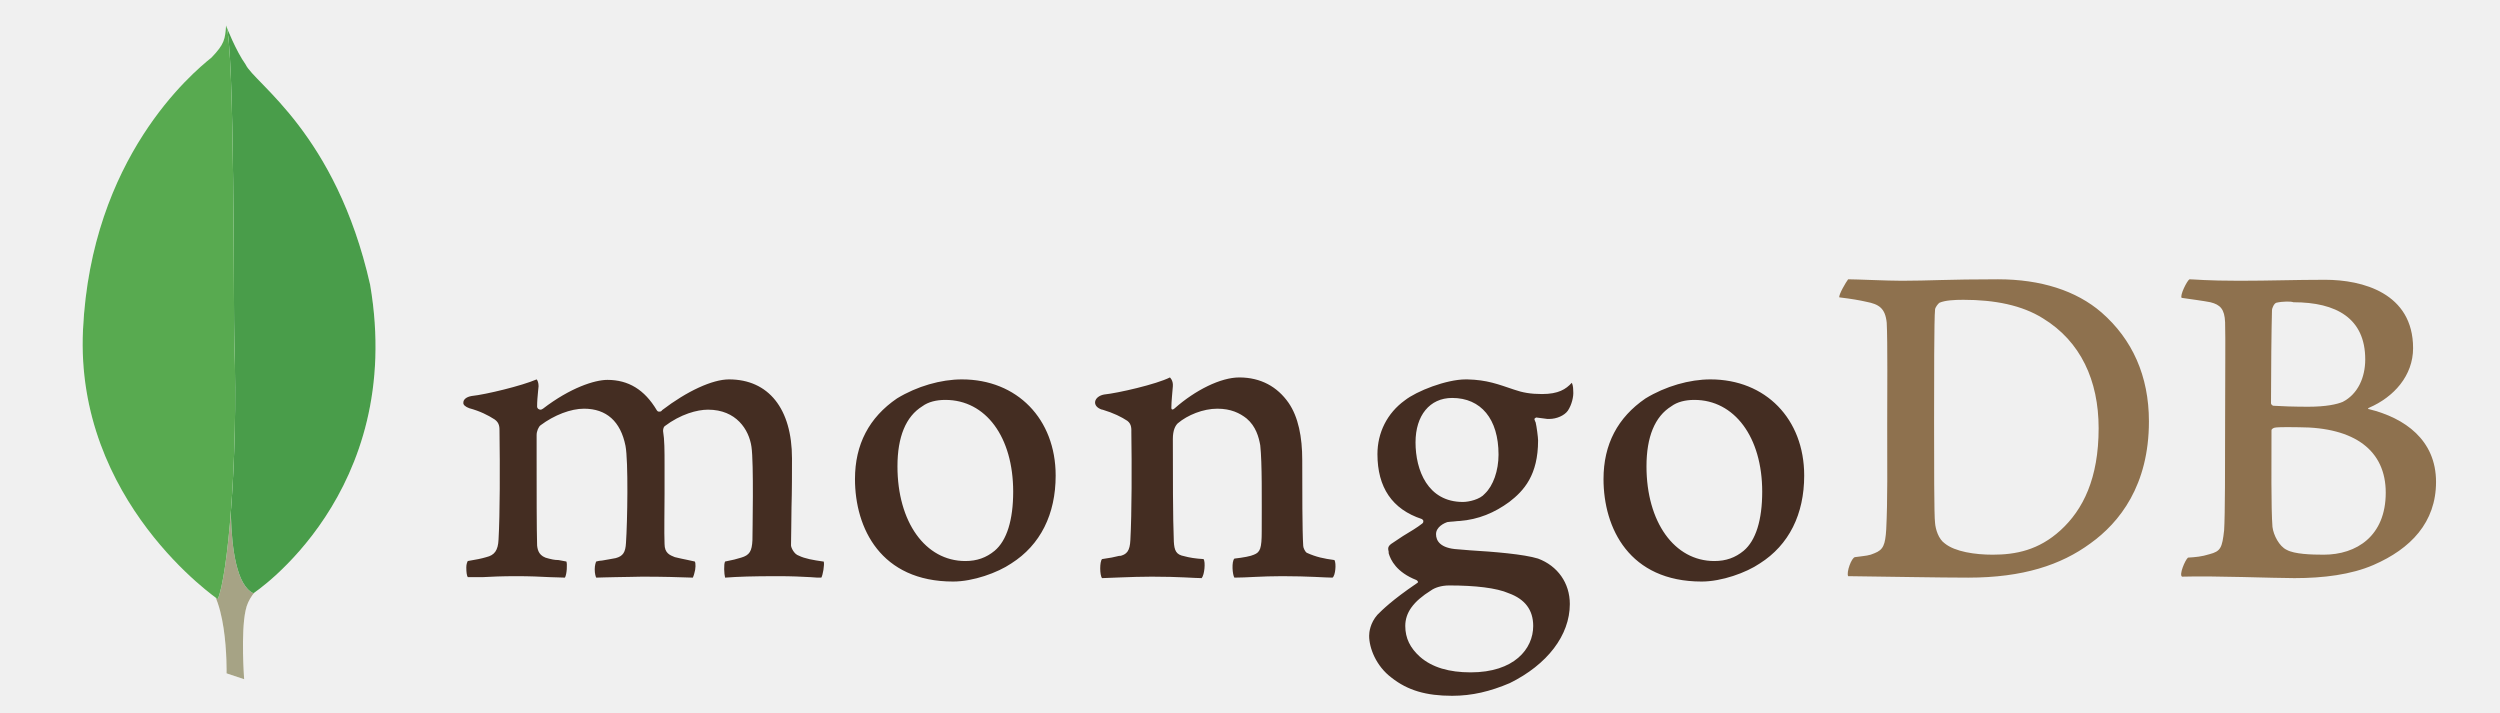
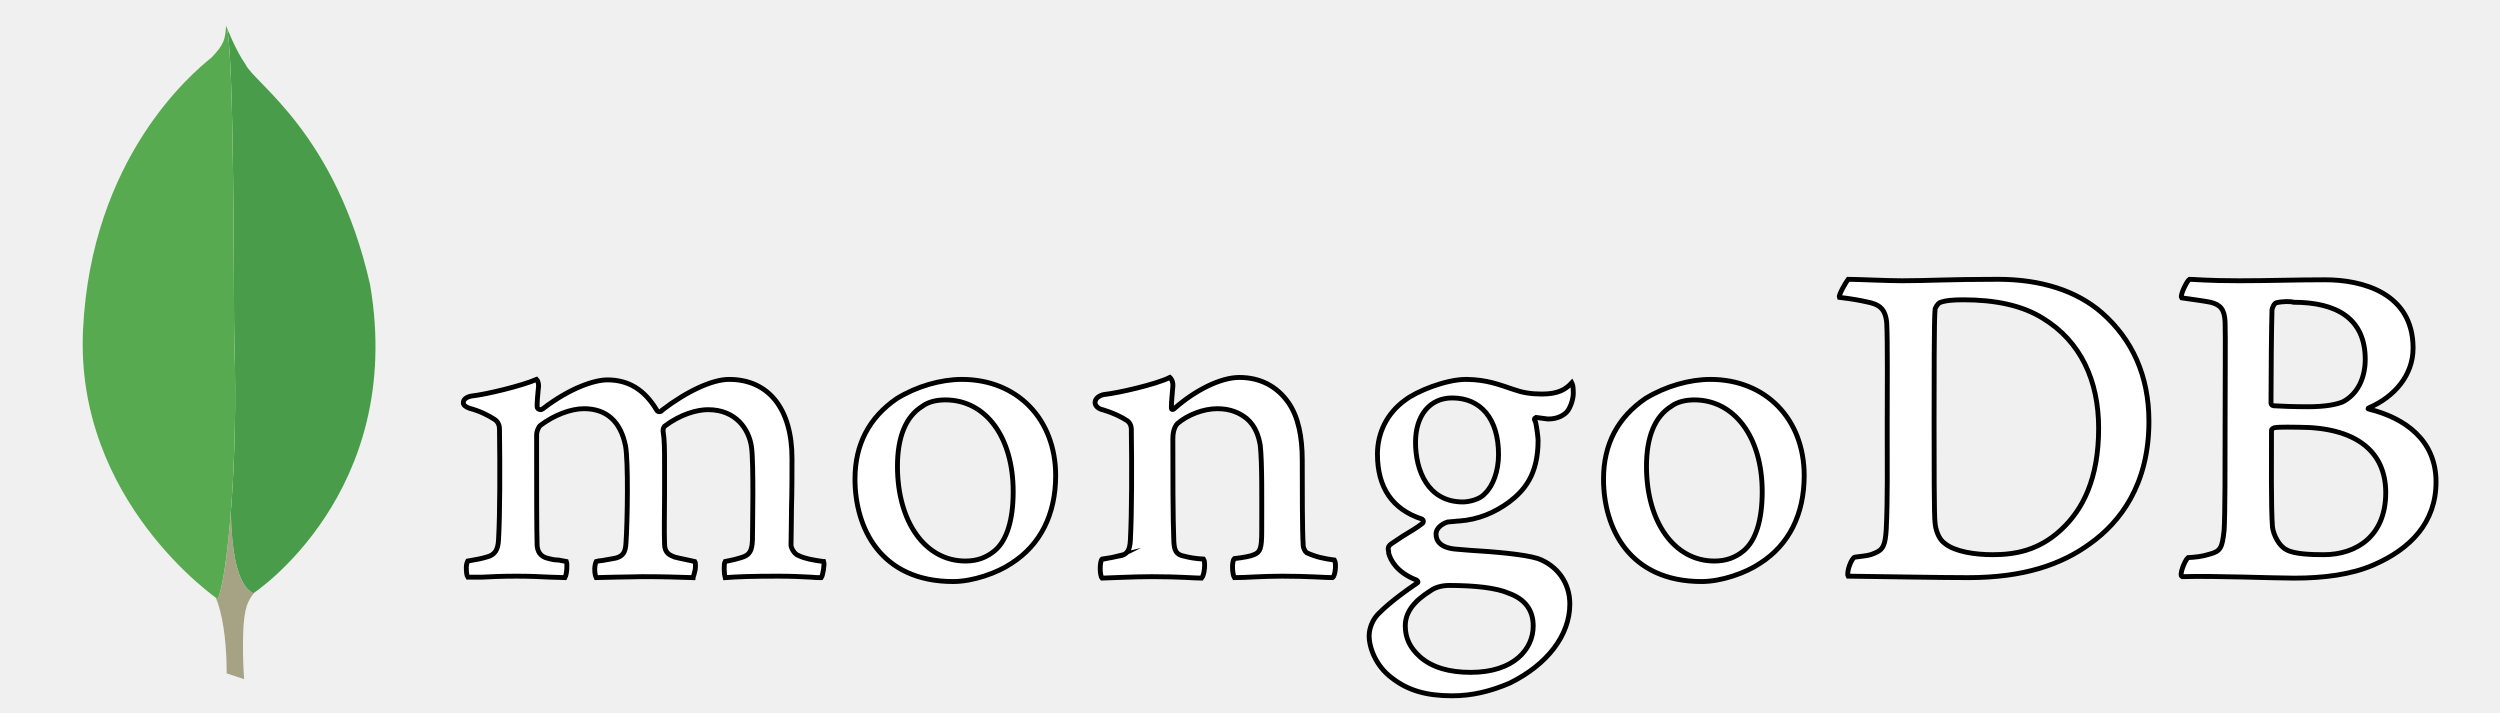
- <svg xmlns="http://www.w3.org/2000/svg" id="Layer_1" style="enable-background:new 0 0 512 146;" version="1.1" viewBox="0 0 512 146" xml:space="preserve">
+ <svg xmlns="http://www.w3.org/2000/svg" version="1.1" id="Layer_1" x="0px" y="0px" viewBox="0 0 512 146" style="enable-background:new 0 0 512 146;" xml:space="preserve">
  <style type="text/css">
- 	.st0{fill:#8E714E;}
- 	.st1{fill:#442D22;}
- 	.st2{fill:#FFFFFF;}
- 	.st3{fill:#A6A385;}
- 	.st4{fill:#499D4A;}
- 	.st5{fill:#58AA50;}
+ 	.st0{fill:#FFFFFF;stroke:#000000;stroke-miterlimit:10;}
+ 	.st1{fill:#FFFFFF;}
+ 	.st2{fill:#A6A385;}
+ 	.st3{fill:#499D4A;}
+ 	.st4{fill:#58AA50;}
</style>
+   <path class="st0" d="M466.2,62c-0.4,0.1-0.9,1-0.9,1.6c-0.1,3.5-0.2,12.7-0.2,19c0,0.2,0.3,0.5,0.5,0.5c1.3,0.1,4.4,0.2,7.1,0.2  c3.7,0,5.9-0.5,7.1-1c3.1-1.6,4.6-5,4.6-8.7c0-8.4-5.9-11.7-14.7-11.7C469.2,61.7,467.5,61.7,466.2,62L466.2,62L466.2,62z   M488.6,100.9c0-8.6-6.3-13.4-17.8-13.4c-0.5,0-4.2-0.1-5,0.1c-0.3,0.1-0.6,0.3-0.6,0.5c0,6.2-0.1,16,0.2,19.8  c0.2,1.7,1.4,4,2.9,4.7c1.6,0.9,5.1,1,7.6,1C482.6,113.6,488.6,109.8,488.6,100.9L488.6,100.9L488.6,100.9z M448.4,57.2  c0.9,0,3.5,0.3,10.2,0.3c6.3,0,11.4-0.2,17.6-0.2c7.6,0,18,2.7,18,14c0,5.6-3.9,10-9,12.2c-0.3,0.1-0.3,0.3,0,0.3  c7.3,1.8,13.7,6.3,13.7,14.9c0,8.3-5.2,13.7-12.8,17c-4.6,2-10.3,2.7-16.2,2.7c-4.4,0-16.3-0.5-23-0.3c-0.7-0.3,0.6-3.4,1.2-3.9  c1.6-0.1,2.8-0.2,4.4-0.7c2.3-0.6,2.6-1.3,3-4.9c0.2-3,0.2-13.8,0.2-21.5c0-10.5,0.1-17.7,0-21.1c-0.1-2.7-1-3.6-3-4.1  c-1.5-0.3-3.9-0.6-5.9-0.9C446.4,60.5,447.9,57.5,448.4,57.2L448.4,57.2L448.4,57.2z M398.3,111.3c2.1,1.7,6.2,2.3,9.8,2.3  c4.7,0,9.4-0.9,13.9-5c4.6-4.2,7.8-10.6,7.8-20.9c0-9.8-3.7-17.8-11.4-22.5c-4.3-2.7-9.9-3.8-16.3-3.8c-1.9,0-3.7,0.1-4.9,0.6  c-0.3,0.2-0.9,1-0.9,1.4c-0.2,1.7-0.2,15.1-0.2,23c0,8.1,0,19.4,0.2,20.7C396.4,108.4,397,110.4,398.3,111.3L398.3,111.3  L398.3,111.3z M378.5,57.2c1.7,0,8,0.3,11,0.3c5.5,0,9.4-0.3,19.7-0.3c8.7,0,16,2.3,21.2,6.8c6.3,5.5,9.7,13,9.7,22.3  c0,13.1-6,20.7-12,25c-6,4.4-13.8,7-25,7c-5.9,0-16.1-0.2-24.5-0.3h-0.1c-0.4-0.8,0.7-3.8,1.4-3.9c2.3-0.3,2.9-0.3,4-0.8  c1.8-0.7,2.2-1.7,2.4-4.9c0.3-6,0.2-13.2,0.2-21.4c0-5.8,0.1-17.2-0.1-20.9c-0.3-3-1.6-3.8-4.2-4.3c-1.3-0.3-3-0.6-5.5-0.9  C376.5,60.4,378.1,57.7,378.5,57.2L378.5,57.2L378.5,57.2z" />
+   <path class="st0" d="M273.3,114.7c-2.2-0.3-3.7-0.6-5.7-1.5c-0.3-0.2-0.7-1-0.7-1.4c-0.2-3-0.2-11.7-0.2-17.6  c0-4.7-0.8-8.8-2.8-11.7c-2.3-3.3-5.7-5.2-10.1-5.2c-3.8,0-9,2.6-13.2,6.3c-0.1,0.1-0.8,0.7-0.7-0.3c0-1,0.2-2.9,0.3-4.2  c0.1-1.2-0.6-1.8-0.6-1.8c-2.8,1.4-10.6,3.2-13.5,3.5c-2.1,0.4-2.6,2.4-0.4,3.1h0.1c2.3,0.7,3.9,1.5,5.1,2.3  c0.9,0.7,0.8,1.7,0.8,2.4c0.1,6.5,0.1,16.5-0.2,22c-0.1,2.2-0.7,3-2.3,3.3l0.2-0.1c-1.2,0.3-2.2,0.5-3.7,0.7c-0.5,0.5-0.5,3.3,0,3.9  c1,0,6-0.3,10.2-0.3c5.7,0,8.7,0.3,10.2,0.3c0.6-0.7,0.8-3.3,0.4-3.9c-1.7-0.1-2.9-0.3-4-0.6c-1.6-0.3-2-1.1-2.1-3  c-0.2-4.6-0.2-14.3-0.2-21c0-1.8,0.5-2.7,1-3.2c2-1.7,5.2-3,8.1-3c2.8,0,4.6,0.9,6,2c1.9,1.6,2.5,3.8,2.8,5.5  c0.4,3.7,0.3,11.1,0.3,17.6c0,3.5-0.3,4.3-1.6,4.8c-0.6,0.3-2.2,0.6-4,0.8c-0.6,0.6-0.4,3.3,0,3.9c2.5,0,5.5-0.3,9.8-0.3  c5.4,0,8.9,0.3,10.3,0.3C273.5,117.9,273.7,115.4,273.3,114.7L273.3,114.7L273.3,114.7z M297.4,81.5c-4.6,0-7.5,3.6-7.5,9.1  c0,5.7,2.5,12.2,9.7,12.2c1.2,0,3.5-0.5,4.5-1.7c1.7-1.6,2.8-4.7,2.8-8C306.9,85.8,303.3,81.5,297.4,81.5L297.4,81.5L297.4,81.5z   M296.8,119.9c-1.7,0-3,0.5-3.7,1c-3.7,2.3-5.3,4.6-5.3,7.3c0,2.5,1,4.5,3,6.3c2.5,2.2,6,3.2,10.4,3.2c8.9,0,12.8-4.8,12.8-9.5  c0-3.3-1.7-5.5-5-6.7C306.5,120.4,302.1,119.9,296.8,119.9L296.8,119.9L296.8,119.9z M297.4,142.5c-5.3,0-9.1-1.1-12.4-3.7  c-3.2-2.4-4.6-6.1-4.6-8.6c0-0.7,0.2-2.6,1.7-4.3c1-1,3-3,8-6.4c0.2-0.1,0.3-0.2,0.3-0.3c0-0.2-0.2-0.3-0.3-0.4  c-4.1-1.6-5.3-4.1-5.7-5.5V113c-0.1-0.5-0.3-1,0.5-1.6c0.6-0.4,1.5-1,2.4-1.6c1.5-0.9,3-1.8,4-2.6c0.2-0.2,0.2-0.3,0.2-0.5  s-0.2-0.3-0.3-0.4c-6.1-2-9.1-6.5-9.1-13.3c0-4.4,2-8.4,5.6-11c2.4-1.9,8.5-4.3,12.5-4.3h0.3c4.1,0.1,6.3,1,9.6,2.1  c1.7,0.6,3.4,0.9,5.7,0.9c3.4,0,4.9-1,6.1-2.3c0.1,0.2,0.3,0.6,0.3,1.7c0.1,1.1-0.3,2.8-1.1,4c-0.7,1-2.3,1.7-3.8,1.7h-0.4  c-1.6-0.2-2.3-0.3-2.3-0.3l-0.3,0.2c-0.1,0.2,0,0.3,0.1,0.6l0.1,0.2c0.2,0.8,0.5,3.1,0.5,3.7c0,7.1-2.9,10.3-5.9,12.6  c-3,2.2-6.3,3.6-10.2,3.9c-0.1,0-0.4,0-1.2,0.1c-0.4,0-1,0.1-1.1,0.1h-0.1c-0.7,0.2-2.4,1-2.4,2.5c0,1.3,0.8,2.9,4.5,3.1  c0.8,0.1,1.6,0.1,2.4,0.2c5,0.3,11.1,0.8,14,1.7c4,1.5,6.5,5,6.5,9.3c0,6.4-4.6,12.4-12.3,16.2C305.2,141.6,301.5,142.5,297.4,142.5  L297.4,142.5L297.4,142.5z M347,81.9c-1.8,0-3.5,0.4-4.7,1.3c-3.4,2.1-5.1,6.3-5.1,12.3c0,11.4,5.7,19.4,13.9,19.4  c2.4,0,4.3-0.7,6-2.1c2.5-2.1,3.8-6.3,3.8-12.1C360.9,89.5,355.2,81.9,347,81.9L347,81.9L347,81.9z M348.5,119.1  c-14.8,0-20.1-10.9-20.1-21c0-7.1,2.9-12.6,8.6-16.5c4.1-2.5,9-3.9,13.3-3.9c11.3,0,19.2,8.1,19.2,19.7c0,7.9-3.1,14.2-9.1,18  C357.6,117.3,352.6,119.1,348.5,119.1L348.5,119.1L348.5,119.1z M193.6,81.9c-1.8,0-3.5,0.4-4.7,1.3c-3.4,2.1-5.1,6.3-5.1,12.3  c0,11.4,5.7,19.4,13.9,19.4c2.4,0,4.3-0.7,6-2.1c2.5-2.1,3.8-6.3,3.8-12.1C207.5,89.5,201.9,81.9,193.6,81.9L193.6,81.9L193.6,81.9z   M195.2,119.1c-14.8,0-20.1-10.9-20.1-21c0-7.1,2.9-12.6,8.6-16.5c4.1-2.5,9-3.9,13.3-3.9c11.3,0,19.2,8.1,19.2,19.7  c0,7.9-3.1,14.2-9.1,18C204.3,117.3,199.3,119.1,195.2,119.1L195.2,119.1L195.2,119.1z M95.8,118.2c-0.2-0.3-0.3-1-0.3-2  c0-0.7,0.2-1.1,0.3-1.3c1.8-0.3,2.8-0.5,3.8-0.8c1.7-0.4,2.4-1.4,2.5-3.6c0.3-5.2,0.3-15.1,0.2-22v-0.2c0-0.8,0-1.7-1-2.4  c-1.4-0.9-3-1.7-5.2-2.3c-0.8-0.3-1.3-0.7-1.2-1.2c0-0.5,0.5-1.1,1.7-1.3c2.9-0.3,10.3-2.1,13.3-3.4c0.2,0.2,0.4,0.7,0.4,1.4l-0.1,1  c-0.1,1-0.2,2.1-0.2,3.2c0,0.3,0.3,0.6,0.7,0.6c0.2,0,0.3-0.1,0.5-0.2c5.6-4.3,10.6-5.9,13.2-5.9c4.3,0,7.6,2,10.1,6.2  c0.2,0.3,0.3,0.3,0.6,0.3c0.2,0,0.4-0.1,0.5-0.3c5.1-3.9,10.3-6.3,13.7-6.3c8.1,0,12.9,6,12.9,16.2c0,2.9,0,6.6-0.1,10  c0,3-0.1,5.8-0.1,7.8c0,0.4,0.6,1.8,1.6,2.1c1.2,0.6,2.9,0.9,5,1.2h0.1c0.2,0.6-0.2,2.9-0.5,3.3c-0.5,0-1.3,0-2.2-0.1  c-1.7-0.1-4-0.2-6.6-0.2c-5.4,0-8.2,0.1-10.9,0.3c-0.2-0.7-0.3-2.8,0-3.3c1.6-0.3,2.3-0.5,3.3-0.8c1.7-0.5,2.2-1.3,2.3-3.6  c0-1.7,0.3-15.7-0.2-19.1c-0.5-3.5-3.1-7.6-8.9-7.6c-2.2,0-5.6,0.9-8.9,3.4c-0.2,0.2-0.3,0.6-0.3,0.9v0.1c0.3,1.8,0.3,3.9,0.3,7.1  v5.7c0,3.9-0.1,7.6,0,10.3c0,1.9,1.1,2.3,2.1,2.7c0.5,0.1,0.9,0.2,1.3,0.3c0.8,0.2,1.6,0.3,2.8,0.6c0.2,0.3,0.2,1.5-0.1,2.4  c-0.1,0.5-0.3,0.8-0.3,0.9c-3-0.1-6-0.2-10.4-0.2c-1.3,0-3.6,0.1-5.5,0.1c-1.6,0-3,0.1-3.9,0.1c-0.1-0.2-0.3-0.8-0.3-1.7  c0-0.8,0.2-1.4,0.3-1.6c0.4-0.1,0.8-0.2,1.2-0.2c1-0.2,1.9-0.3,2.8-0.5c1.5-0.4,2-1.2,2.1-3.1c0.3-4.3,0.5-16.8-0.1-19.9  c-1-5-3.9-7.6-8.5-7.6c-2.7,0-6.1,1.3-8.9,3.4c-0.4,0.3-0.8,1.2-0.8,2v5.1c0,6.3,0,14.1,0.1,17.5c0.1,1,0.4,2.3,2.4,2.7  c0.4,0.1,1.1,0.3,2,0.3l1.6,0.3c0.2,0.5,0.1,2.6-0.3,3.3c-0.9,0-1.9-0.1-3.1-0.1c-1.8-0.1-4.2-0.2-6.8-0.2c-3,0-5.2,0.1-7,0.2  C97.8,118.2,96.8,118.2,95.8,118.2L95.8,118.2L95.8,118.2z" />
  <g>
-     <g>
-       <path class="st0" d="M466.2,62c-0.4,0.1-0.9,1-0.9,1.6c-0.1,3.5-0.2,12.7-0.2,19c0,0.2,0.3,0.5,0.5,0.5c1.3,0.1,4.4,0.2,7.1,0.2    c3.7,0,5.9-0.5,7.1-1c3.1-1.6,4.6-5,4.6-8.7c0-8.4-5.9-11.7-14.7-11.7C469.2,61.7,467.5,61.7,466.2,62L466.2,62L466.2,62z     M488.6,100.9c0-8.6-6.3-13.4-17.8-13.4c-0.5,0-4.2-0.1-5,0.1c-0.3,0.1-0.6,0.3-0.6,0.5c0,6.2-0.1,16,0.2,19.8    c0.2,1.7,1.4,4,2.9,4.7c1.6,0.9,5.1,1,7.6,1C482.6,113.6,488.6,109.8,488.6,100.9L488.6,100.9L488.6,100.9z M448.4,57.2    c0.9,0,3.5,0.3,10.2,0.3c6.3,0,11.4-0.2,17.6-0.2c7.6,0,18,2.7,18,14c0,5.6-3.9,10-9,12.2c-0.3,0.1-0.3,0.3,0,0.3    c7.3,1.8,13.7,6.3,13.7,14.9c0,8.3-5.2,13.7-12.8,17c-4.6,2-10.3,2.7-16.2,2.7c-4.4,0-16.3-0.5-23-0.3c-0.7-0.3,0.6-3.4,1.2-3.9    c1.6-0.1,2.8-0.2,4.4-0.7c2.3-0.6,2.6-1.3,3-4.9c0.2-3,0.2-13.8,0.2-21.5c0-10.5,0.1-17.7,0-21.1c-0.1-2.7-1-3.6-3-4.1    c-1.5-0.3-3.9-0.6-5.9-0.9C446.4,60.5,447.9,57.5,448.4,57.2L448.4,57.2L448.4,57.2z M398.3,111.3c2.1,1.7,6.2,2.3,9.8,2.3    c4.7,0,9.4-0.9,13.9-5c4.6-4.2,7.8-10.6,7.8-20.9c0-9.8-3.7-17.8-11.4-22.5c-4.3-2.7-9.9-3.8-16.3-3.8c-1.9,0-3.7,0.1-4.9,0.6    c-0.3,0.2-0.9,1-0.9,1.4c-0.2,1.7-0.2,15.1-0.2,23c0,8.1,0,19.4,0.2,20.7C396.4,108.4,397,110.4,398.3,111.3L398.3,111.3    L398.3,111.3z M378.5,57.2c1.7,0,8,0.3,11,0.3c5.5,0,9.4-0.3,19.7-0.3c8.7,0,16,2.3,21.2,6.8c6.3,5.5,9.7,13,9.7,22.3    c0,13.1-6,20.7-12,25c-6,4.4-13.8,7-25,7c-5.9,0-16.1-0.2-24.5-0.3h-0.1c-0.4-0.8,0.7-3.8,1.4-3.9c2.3-0.3,2.9-0.3,4-0.8    c1.8-0.7,2.2-1.7,2.4-4.9c0.3-6,0.2-13.2,0.2-21.4c0-5.8,0.1-17.2-0.1-20.9c-0.3-3-1.6-3.8-4.2-4.3c-1.3-0.3-3-0.6-5.5-0.9    C376.5,60.4,378.1,57.7,378.5,57.2L378.5,57.2L378.5,57.2z" />
-       <path class="st1" d="M273.3,114.7c-2.2-0.3-3.7-0.6-5.7-1.5c-0.3-0.2-0.7-1-0.7-1.4c-0.2-3-0.2-11.7-0.2-17.6    c0-4.7-0.8-8.8-2.8-11.7c-2.3-3.3-5.7-5.2-10.1-5.2c-3.8,0-9,2.6-13.2,6.3c-0.1,0.1-0.8,0.7-0.7-0.3c0-1,0.2-2.9,0.3-4.2    c0.1-1.2-0.6-1.8-0.6-1.8c-2.8,1.4-10.6,3.2-13.5,3.5c-2.1,0.4-2.6,2.4-0.4,3.1h0.1c2.3,0.7,3.9,1.5,5.1,2.3    c0.9,0.7,0.8,1.7,0.8,2.4c0.1,6.5,0.1,16.5-0.2,22c-0.1,2.2-0.7,3-2.3,3.3l0.2-0.1c-1.2,0.3-2.2,0.5-3.7,0.7    c-0.5,0.5-0.5,3.3,0,3.9c1,0,6-0.3,10.2-0.3c5.7,0,8.7,0.3,10.2,0.3c0.6-0.7,0.8-3.3,0.4-3.9c-1.7-0.1-2.9-0.3-4-0.6    c-1.6-0.3-2-1.1-2.1-3c-0.2-4.6-0.2-14.3-0.2-21c0-1.8,0.5-2.7,1-3.2c2-1.7,5.2-3,8.1-3c2.8,0,4.6,0.9,6,2    c1.9,1.6,2.5,3.8,2.8,5.5c0.4,3.7,0.3,11.1,0.3,17.6c0,3.5-0.3,4.3-1.6,4.8c-0.6,0.3-2.2,0.6-4,0.8c-0.6,0.6-0.4,3.3,0,3.9    c2.5,0,5.5-0.3,9.8-0.3c5.4,0,8.9,0.3,10.3,0.3C273.5,117.9,273.7,115.4,273.3,114.7L273.3,114.7L273.3,114.7z M297.4,81.5    c-4.6,0-7.5,3.6-7.5,9.1c0,5.7,2.5,12.2,9.7,12.2c1.2,0,3.5-0.5,4.5-1.7c1.7-1.6,2.8-4.7,2.8-8C306.9,85.8,303.3,81.5,297.4,81.5    L297.4,81.5L297.4,81.5z M296.8,119.9c-1.7,0-3,0.5-3.7,1c-3.7,2.3-5.3,4.6-5.3,7.3c0,2.5,1,4.5,3,6.3c2.5,2.2,6,3.2,10.4,3.2    c8.9,0,12.8-4.8,12.8-9.5c0-3.3-1.7-5.5-5-6.7C306.5,120.4,302.1,119.9,296.8,119.9L296.8,119.9L296.8,119.9z M297.4,142.5    c-5.3,0-9.1-1.1-12.4-3.7c-3.2-2.4-4.6-6.1-4.6-8.6c0-0.7,0.2-2.6,1.7-4.3c1-1,3-3,8-6.4c0.2-0.1,0.3-0.2,0.3-0.3    c0-0.2-0.2-0.3-0.3-0.4c-4.1-1.6-5.3-4.1-5.7-5.5V113c-0.1-0.5-0.3-1,0.5-1.6c0.6-0.4,1.5-1,2.4-1.6c1.5-0.9,3-1.8,4-2.6    c0.2-0.2,0.2-0.3,0.2-0.5s-0.2-0.3-0.3-0.4c-6.1-2-9.1-6.5-9.1-13.3c0-4.4,2-8.4,5.6-11c2.4-1.9,8.5-4.3,12.5-4.3h0.3    c4.1,0.1,6.3,1,9.6,2.1c1.7,0.6,3.4,0.9,5.7,0.9c3.4,0,4.9-1,6.1-2.3c0.1,0.2,0.3,0.6,0.3,1.7c0.1,1.1-0.3,2.8-1.1,4    c-0.7,1-2.3,1.7-3.8,1.7h-0.4c-1.6-0.2-2.3-0.3-2.3-0.3l-0.3,0.2c-0.1,0.2,0,0.3,0.1,0.6l0.1,0.2c0.2,0.8,0.5,3.1,0.5,3.7    c0,7.1-2.9,10.3-5.9,12.6c-3,2.2-6.3,3.6-10.2,3.9c-0.1,0-0.4,0-1.2,0.1c-0.4,0-1,0.1-1.1,0.1h-0.1c-0.7,0.2-2.4,1-2.4,2.5    c0,1.3,0.8,2.9,4.5,3.1c0.8,0.1,1.6,0.1,2.4,0.2c5,0.3,11.1,0.8,14,1.7c4,1.5,6.5,5,6.5,9.3c0,6.4-4.6,12.4-12.3,16.2    C305.2,141.6,301.5,142.5,297.4,142.5L297.4,142.5L297.4,142.5z M347,81.9c-1.8,0-3.5,0.4-4.7,1.3c-3.4,2.1-5.1,6.3-5.1,12.3    c0,11.4,5.7,19.4,13.9,19.4c2.4,0,4.3-0.7,6-2.1c2.5-2.1,3.8-6.3,3.8-12.1C360.9,89.5,355.2,81.9,347,81.9L347,81.9L347,81.9z     M348.5,119.1c-14.8,0-20.1-10.9-20.1-21c0-7.1,2.9-12.6,8.6-16.5c4.1-2.5,9-3.9,13.3-3.9c11.3,0,19.2,8.1,19.2,19.7    c0,7.9-3.1,14.2-9.1,18C357.6,117.3,352.6,119.1,348.5,119.1L348.5,119.1L348.5,119.1z M193.6,81.9c-1.8,0-3.5,0.4-4.7,1.3    c-3.4,2.1-5.1,6.3-5.1,12.3c0,11.4,5.7,19.4,13.9,19.4c2.4,0,4.3-0.7,6-2.1c2.5-2.1,3.8-6.3,3.8-12.1    C207.5,89.5,201.9,81.9,193.6,81.9L193.6,81.9L193.6,81.9z M195.2,119.1c-14.8,0-20.1-10.9-20.1-21c0-7.1,2.9-12.6,8.6-16.5    c4.1-2.5,9-3.9,13.3-3.9c11.3,0,19.2,8.1,19.2,19.7c0,7.9-3.1,14.2-9.1,18C204.3,117.3,199.3,119.1,195.2,119.1L195.2,119.1    L195.2,119.1z M95.8,118.2c-0.2-0.3-0.3-1-0.3-2c0-0.7,0.2-1.1,0.3-1.3c1.8-0.3,2.8-0.5,3.8-0.8c1.7-0.4,2.4-1.4,2.5-3.6    c0.3-5.2,0.3-15.1,0.2-22v-0.2c0-0.8,0-1.7-1-2.4c-1.4-0.9-3-1.7-5.2-2.3c-0.8-0.3-1.3-0.7-1.2-1.2c0-0.5,0.5-1.1,1.7-1.3    c2.9-0.3,10.3-2.1,13.3-3.4c0.2,0.2,0.4,0.7,0.4,1.4l-0.1,1c-0.1,1-0.2,2.1-0.2,3.2c0,0.3,0.3,0.6,0.7,0.6c0.2,0,0.3-0.1,0.5-0.2    c5.6-4.3,10.6-5.9,13.2-5.9c4.3,0,7.6,2,10.1,6.2c0.2,0.3,0.3,0.3,0.6,0.3c0.2,0,0.4-0.1,0.5-0.3c5.1-3.9,10.3-6.3,13.7-6.3    c8.1,0,12.9,6,12.9,16.2c0,2.9,0,6.6-0.1,10c0,3-0.1,5.8-0.1,7.8c0,0.4,0.6,1.8,1.6,2.1c1.2,0.6,2.9,0.9,5,1.2h0.1    c0.2,0.6-0.2,2.9-0.5,3.3c-0.5,0-1.3,0-2.2-0.1c-1.7-0.1-4-0.2-6.6-0.2c-5.4,0-8.2,0.1-10.9,0.3c-0.2-0.7-0.3-2.8,0-3.3    c1.6-0.3,2.3-0.5,3.3-0.8c1.7-0.5,2.2-1.3,2.3-3.6c0-1.7,0.3-15.7-0.2-19.1c-0.5-3.5-3.1-7.6-8.9-7.6c-2.2,0-5.6,0.9-8.9,3.4    c-0.2,0.2-0.3,0.6-0.3,0.9v0.1c0.3,1.8,0.3,3.9,0.3,7.1v5.7c0,3.9-0.1,7.6,0,10.3c0,1.9,1.1,2.3,2.1,2.7c0.5,0.1,0.9,0.2,1.3,0.3    c0.8,0.2,1.6,0.3,2.8,0.6c0.2,0.3,0.2,1.5-0.1,2.4c-0.1,0.5-0.3,0.8-0.3,0.9c-3-0.1-6-0.2-10.4-0.2c-1.3,0-3.6,0.1-5.5,0.1    c-1.6,0-3,0.1-3.9,0.1c-0.1-0.2-0.3-0.8-0.3-1.7c0-0.8,0.2-1.4,0.3-1.6c0.4-0.1,0.8-0.2,1.2-0.2c1-0.2,1.9-0.3,2.8-0.5    c1.5-0.4,2-1.2,2.1-3.1c0.3-4.3,0.5-16.8-0.1-19.9c-1-5-3.9-7.6-8.5-7.6c-2.7,0-6.1,1.3-8.9,3.4c-0.4,0.3-0.8,1.2-0.8,2v5.1    c0,6.3,0,14.1,0.1,17.5c0.1,1,0.4,2.3,2.4,2.7c0.4,0.1,1.1,0.3,2,0.3l1.6,0.3c0.2,0.5,0.1,2.6-0.3,3.3c-0.9,0-1.9-0.1-3.1-0.1    c-1.8-0.1-4.2-0.2-6.8-0.2c-3,0-5.2,0.1-7,0.2C97.8,118.2,96.8,118.2,95.8,118.2L95.8,118.2L95.8,118.2z" />
-       <g>
-         <path class="st2" d="M50,139.1l-3.6-1.2c0,0,0.4-18.2-6.1-19.5c-4.3-5,0.7-213.9,16.3-0.7c0,0-5.4,2.7-6.3,7.3     C49.3,129.5,50,139.1,50,139.1L50,139.1L50,139.1z" />
-         <path class="st3" d="M50,139.1l-3.6-1.2c0,0,0.4-18.2-6.1-19.5c-4.3-5,0.7-213.9,16.3-0.7c0,0-5.4,2.7-6.3,7.3     C49.3,129.5,50,139.1,50,139.1L50,139.1L50,139.1z" />
-         <path class="st2" d="M51.9,121.5c0,0,31.2-20.5,23.9-63.2c-7-31-23.7-41.2-25.5-45.1c-2-2.8-3.9-7.7-3.9-7.7l1.3,86.3     C47.8,92,45.1,118.3,51.9,121.5" />
-         <path class="st4" d="M51.9,121.5c0,0,31.2-20.5,23.9-63.2c-7-31-23.7-41.2-25.5-45.1c-2-2.8-3.9-7.7-3.9-7.7l1.3,86.3     C47.8,92,45.1,118.3,51.9,121.5" />
-         <path class="st2" d="M44.6,122.7c0,0-29.3-20-27.6-55.2c1.7-35.2,22.3-52.5,26.3-55.7C46,9,46.1,8,46.3,5.2     c1.8,3.9,1.5,58.5,1.7,65C48.8,94.9,46.6,118,44.6,122.7L44.6,122.7L44.6,122.7z" />
-         <path class="st5" d="M44.6,122.7c0,0-29.3-20-27.6-55.2c1.7-35.2,22.3-52.5,26.3-55.7C46,9,46.1,8,46.3,5.2     c1.8,3.9,1.5,58.5,1.7,65C48.8,94.9,46.6,118,44.6,122.7L44.6,122.7L44.6,122.7z" />
-       </g>
-     </g>
+     <path class="st1" d="M50,139.1l-3.6-1.2c0,0,0.4-18.2-6.1-19.5c-4.3-5,0.7-213.9,16.3-0.7c0,0-5.4,2.7-6.3,7.3   C49.3,129.5,50,139.1,50,139.1L50,139.1L50,139.1z" />
+     <path class="st2" d="M50,139.1l-3.6-1.2c0,0,0.4-18.2-6.1-19.5c-4.3-5,0.7-213.9,16.3-0.7c0,0-5.4,2.7-6.3,7.3   C49.3,129.5,50,139.1,50,139.1L50,139.1L50,139.1z" />
+     <path class="st1" d="M51.9,121.5c0,0,31.2-20.5,23.9-63.2c-7-31-23.7-41.2-25.5-45.1c-2-2.8-3.9-7.7-3.9-7.7l1.3,86.3   C47.8,92,45.1,118.3,51.9,121.5" />
+     <path class="st3" d="M51.9,121.5c0,0,31.2-20.5,23.9-63.2c-7-31-23.7-41.2-25.5-45.1c-2-2.8-3.9-7.7-3.9-7.7l1.3,86.3   C47.8,92,45.1,118.3,51.9,121.5" />
+     <path class="st1" d="M44.6,122.7c0,0-29.3-20-27.6-55.2C18.7,32.3,39.3,15,43.3,11.8C46,9,46.1,8,46.3,5.2c1.8,3.9,1.5,58.5,1.7,65   C48.8,94.9,46.6,118,44.6,122.7L44.6,122.7L44.6,122.7z" />
+     <path class="st4" d="M44.6,122.7c0,0-29.3-20-27.6-55.2C18.7,32.3,39.3,15,43.3,11.8C46,9,46.1,8,46.3,5.2c1.8,3.9,1.5,58.5,1.7,65   C48.8,94.9,46.6,118,44.6,122.7L44.6,122.7L44.6,122.7z" />
  </g>
</svg>
